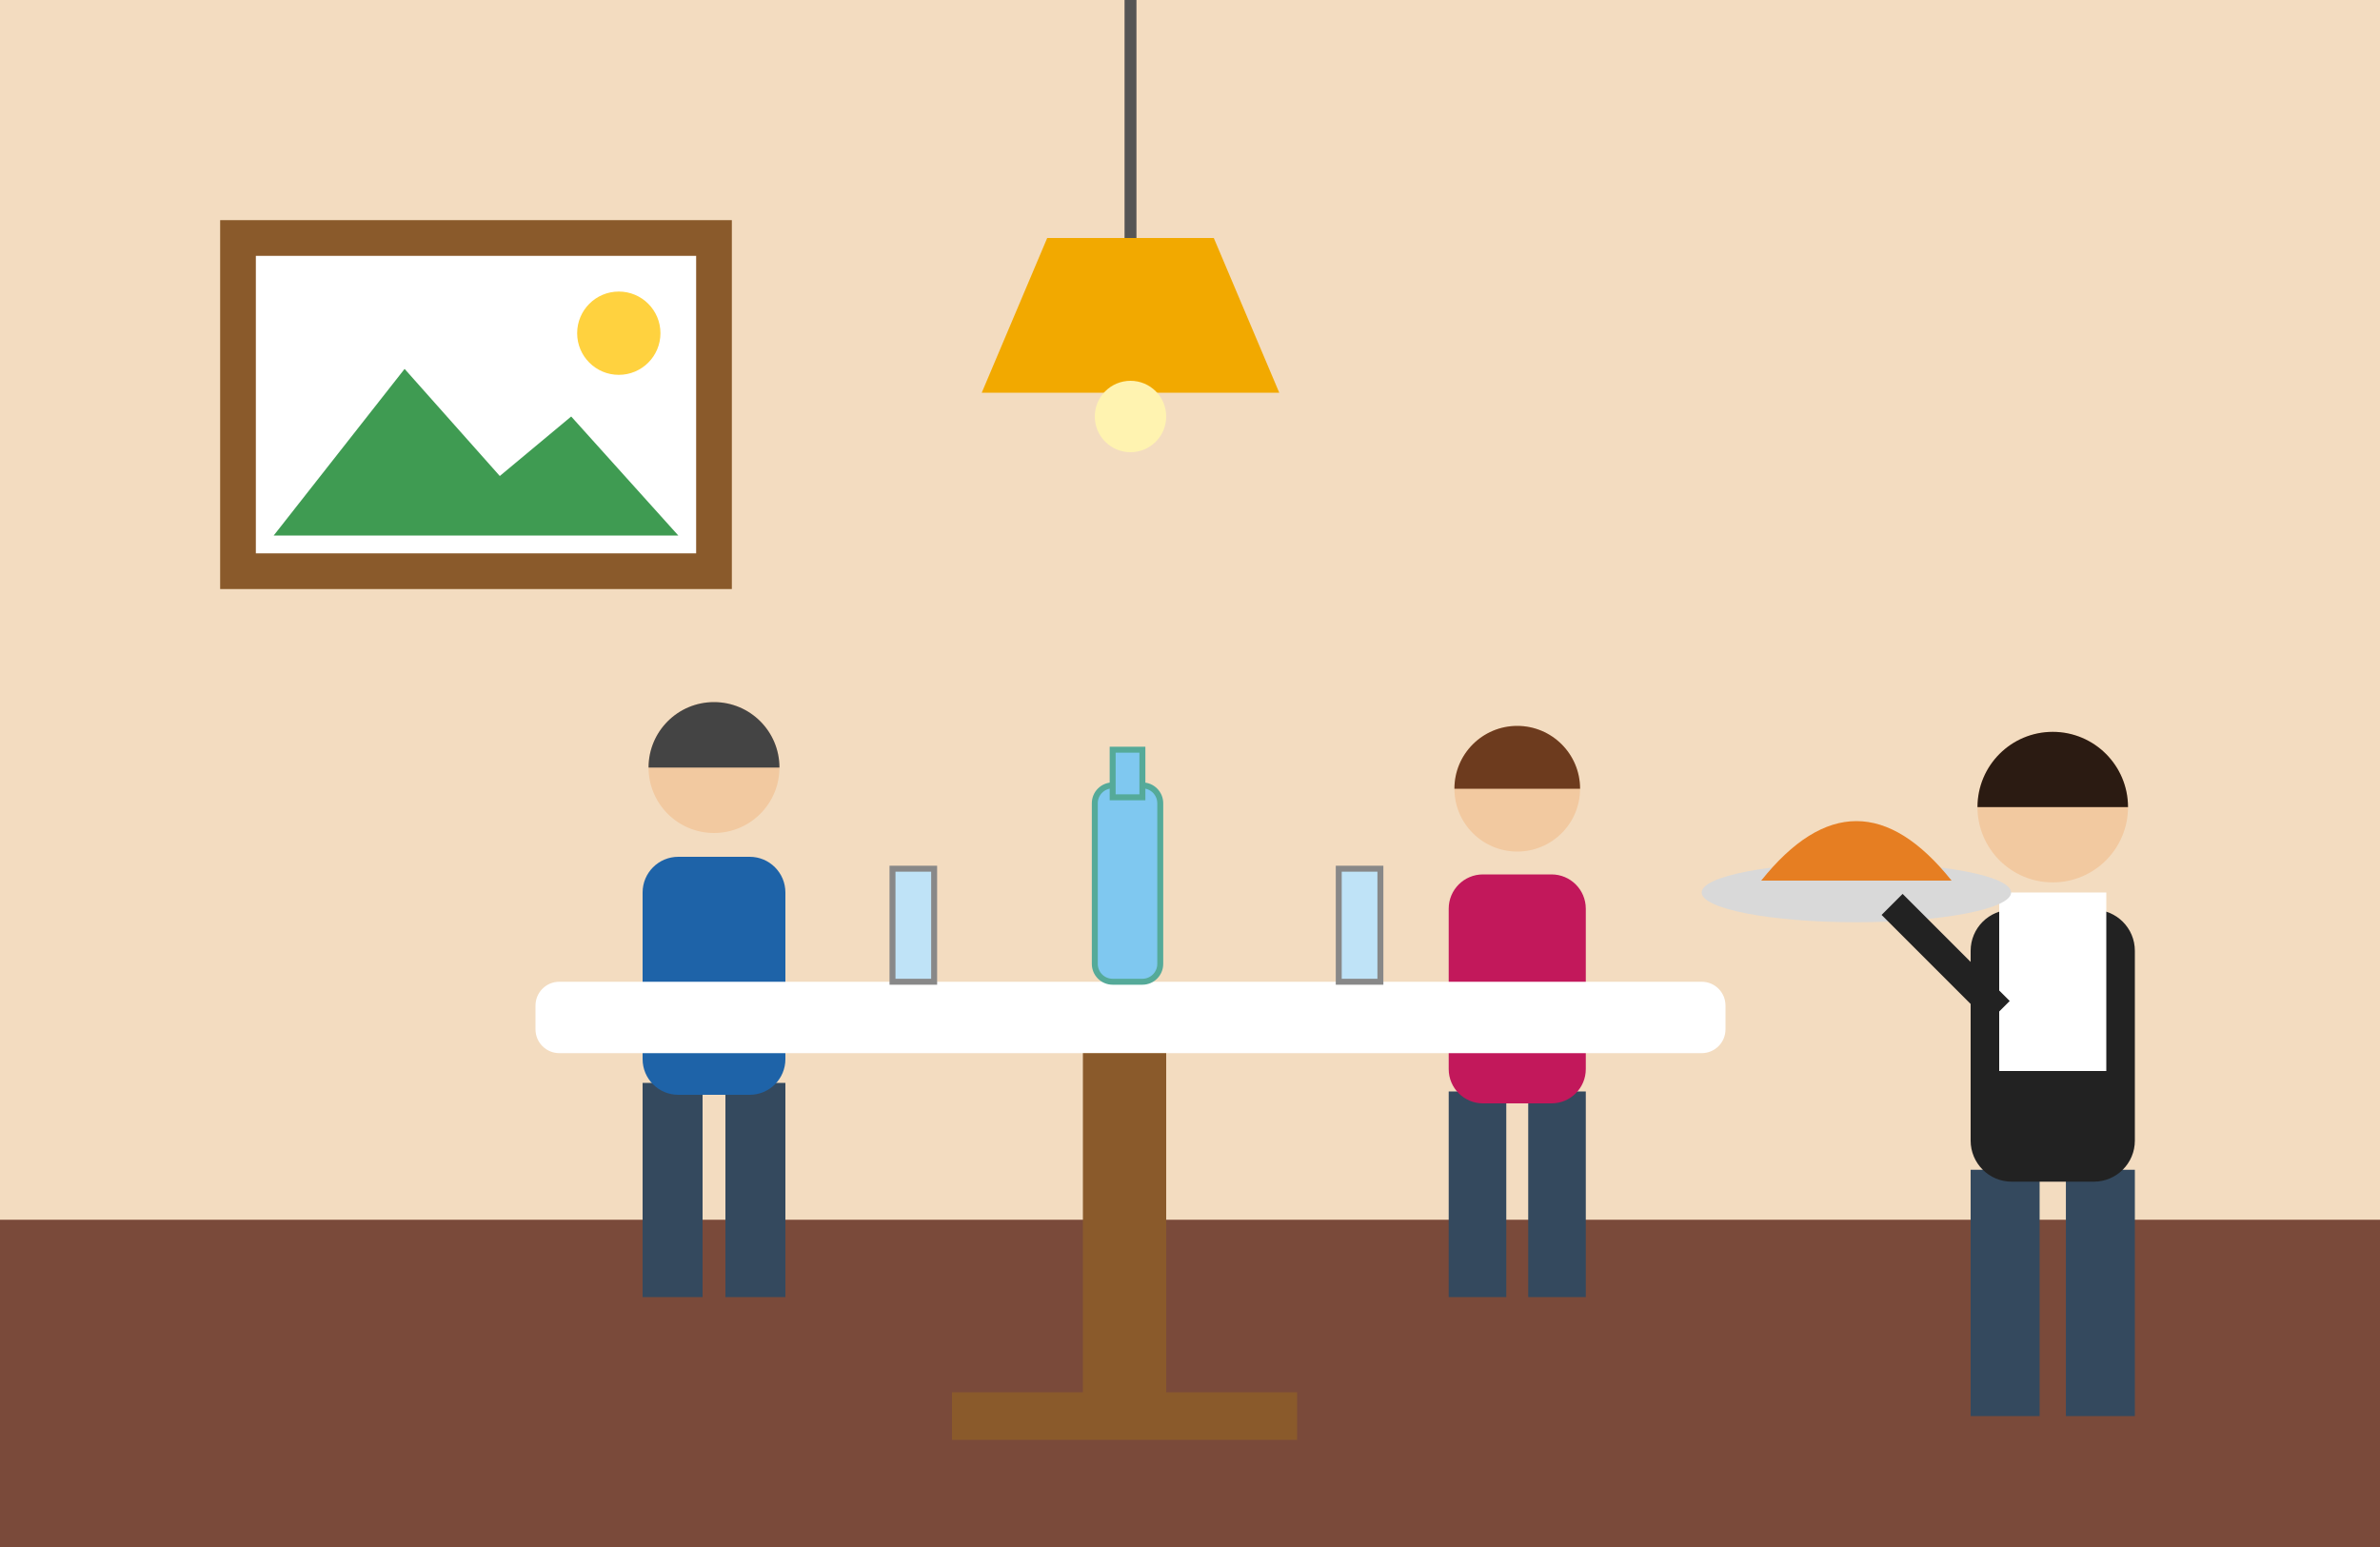
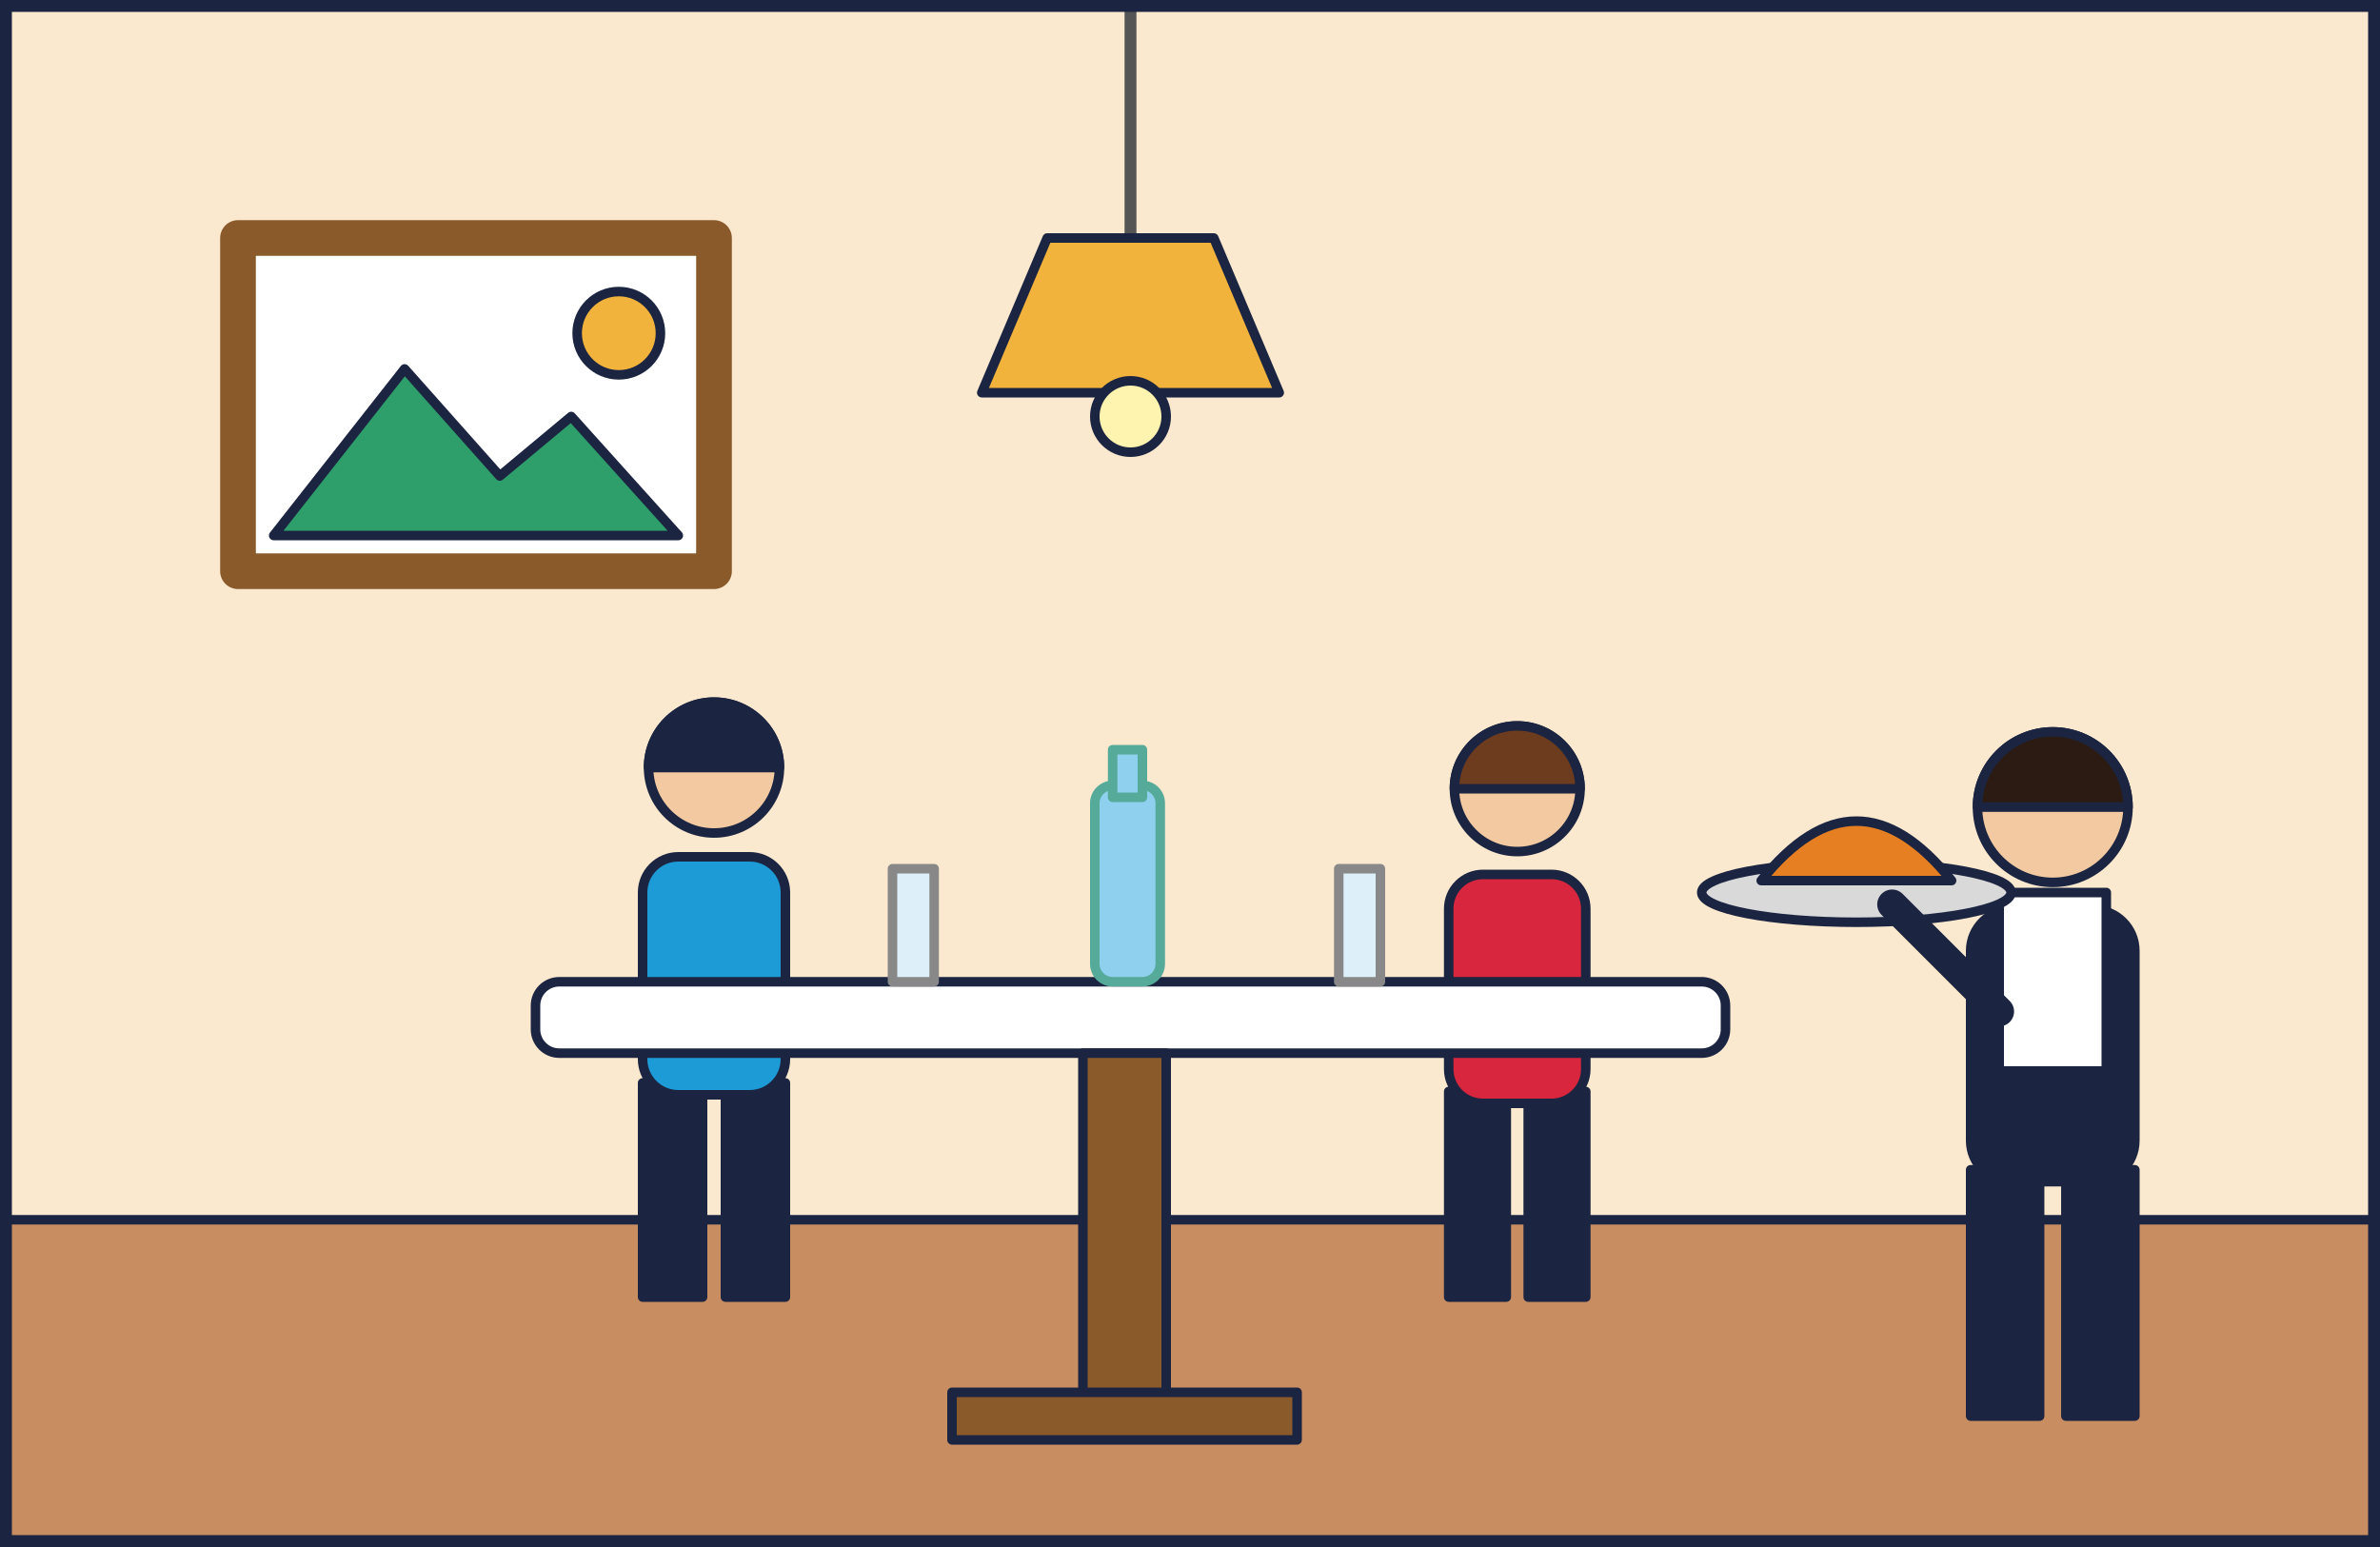
- <svg xmlns="http://www.w3.org/2000/svg" viewBox="0 0 400 260" role="img" aria-label="Am Restaurant">
-   <rect width="400" height="260" fill="#f3dcc0" />
-   <rect y="205" width="400" height="55" fill="#7a4a3a" />
-   <rect x="40" y="40" width="80" height="56" fill="#fff" stroke="#8a5a2b" stroke-width="6" />
-   <path d="M46 90 l22 -28 16 18 12 -10 18 20z" fill="#3f9b52" />
-   <circle cx="104" cy="56" r="7" fill="#ffd23f" />
-   <line x1="190" y1="0" x2="190" y2="40" stroke="#555" stroke-width="2" />
-   <path d="M165 66 L215 66 L204 40 L176 40 z" fill="#f2a900" />
-   <circle cx="190" cy="70" r="6" fill="#fff3b0" />
-   <g>
-     <rect x="108" y="182" width="10.08" height="36" fill="#34495e" />
-     <rect x="121.92" y="182" width="10.08" height="36" fill="#34495e" />
-     <rect x="108" y="144" width="24" height="40" rx="6" fill="#1e63a8" />
-     <circle cx="120" cy="129" r="11" fill="#f2c9a0" />
-     <path d="M109 129 a11 11 0 0 1 22 0 z" fill="#444" />
+ <svg xmlns="http://www.w3.org/2000/svg" viewBox="0 0 400 260" role="img" aria-label="Am Restaurant" data-style="luftpost">
+   <g stroke="#1B2440" stroke-width="1.6" stroke-linejoin="round" stroke-linecap="round">
+     <rect width="400" height="260" fill="#FBE9CF" />
+     <rect y="205" width="400" height="55" fill="#C98D62" />
+     <rect x="40" y="40" width="80" height="56" fill="#fff" stroke="#8a5a2b" stroke-width="6" />
+     <path d="M46 90 l22 -28 16 18 12 -10 18 20z" fill="#2E9E6B" />
+     <circle cx="104" cy="56" r="7" fill="#F2B33D" />
+     <line x1="190" y1="0" x2="190" y2="40" stroke="#555" stroke-width="2" />
+     <path d="M165 66 L215 66 L204 40 L176 40 z" fill="#F2B33D" />
+     <circle cx="190" cy="70" r="6" fill="#fff3b0" />
+     <g>
+       <rect x="108" y="182" width="10.08" height="36" fill="#1B2440" />
+       <rect x="121.92" y="182" width="10.08" height="36" fill="#1B2440" />
+       <rect x="108" y="144" width="24" height="40" rx="6" fill="#1C9BD7" />
+       <circle cx="120" cy="129" r="11" fill="#f2c9a0" />
+       <path d="M109 129 a11 11 0 0 1 22 0 z" fill="#1B2440" />
+     </g>
+     <g>
+       <rect x="243.48" y="183.44" width="9.677" height="34.56" fill="#1B2440" />
+       <rect x="256.843" y="183.44" width="9.677" height="34.56" fill="#1B2440" />
+       <rect x="243.48" y="146.96" width="23.04" height="38.48" rx="5.76" fill="#D7263D" />
+       <circle cx="255" cy="132.56" r="10.56" fill="#f2c9a0" />
+       <path d="M244.44 132.56 a10.56 10.56 0 0 1 21.12 0 z" fill="#6d3b1e" />
+     </g>
+     <rect x="90" y="165" width="200" height="12" rx="4" fill="#fff" />
+     <rect x="182" y="177" width="14" height="60" fill="#8a5a2b" />
+     <rect x="160" y="234" width="58" height="8" fill="#8a5a2b" />
+     <rect x="150" y="146" width="7" height="19" fill="#DDF0F9" stroke="#888" />
+     <rect x="225" y="146" width="7" height="19" fill="#DDF0F9" stroke="#888" />
+     <rect x="184" y="132" width="11" height="33" rx="3" fill="#8FD0EE" stroke="#5a9" />
+     <rect x="187" y="126" width="5" height="8" fill="#8FD0EE" stroke="#5a9" />
+     <g>
+       <rect x="331.2" y="196.6" width="11.592" height="41.4" fill="#1B2440" />
+       <rect x="347.208" y="196.6" width="11.592" height="41.4" fill="#1B2440" />
+       <rect x="331.2" y="152.9" width="27.6" height="45.7" rx="6.9" fill="#1B2440" />
+       <circle cx="345" cy="135.65" r="12.65" fill="#f2c9a0" />
+       <path d="M332.35 135.65 a12.65 12.65 0 0 1 25.3 0 z" fill="#2b1b12" />
+     </g>
+     <rect x="336" y="150" width="18" height="30" fill="#fff" />
+     <ellipse cx="312" cy="150" rx="26" ry="5" fill="#d9d9d9" />
+     <path d="M296 148 q16 -20 32 0 z" fill="#e67e22" />
+     <line x1="318" y1="152" x2="336" y2="170" stroke="#1B2440" stroke-width="5" />
  </g>
-   <g>
-     <rect x="243.48" y="183.44" width="9.677" height="34.56" fill="#34495e" />
-     <rect x="256.843" y="183.44" width="9.677" height="34.56" fill="#34495e" />
-     <rect x="243.48" y="146.96" width="23.04" height="38.48" rx="5.76" fill="#c2185b" />
-     <circle cx="255" cy="132.56" r="10.56" fill="#f2c9a0" />
-     <path d="M244.44 132.56 a10.56 10.56 0 0 1 21.12 0 z" fill="#6d3b1e" />
-   </g>
-   <rect x="90" y="165" width="200" height="12" rx="4" fill="#fff" />
-   <rect x="182" y="177" width="14" height="60" fill="#8a5a2b" />
-   <rect x="160" y="234" width="58" height="8" fill="#8a5a2b" />
-   <rect x="150" y="146" width="7" height="19" fill="#bfe3f7" stroke="#888" />
-   <rect x="225" y="146" width="7" height="19" fill="#bfe3f7" stroke="#888" />
-   <rect x="184" y="132" width="11" height="33" rx="3" fill="#7fc8f0" stroke="#5a9" />
-   <rect x="187" y="126" width="5" height="8" fill="#7fc8f0" stroke="#5a9" />
-   <g>
-     <rect x="331.2" y="196.6" width="11.592" height="41.4" fill="#34495e" />
-     <rect x="347.208" y="196.6" width="11.592" height="41.4" fill="#34495e" />
-     <rect x="331.2" y="152.9" width="27.6" height="45.7" rx="6.9" fill="#222222" />
-     <circle cx="345" cy="135.65" r="12.65" fill="#f2c9a0" />
-     <path d="M332.35 135.65 a12.65 12.65 0 0 1 25.3 0 z" fill="#2b1b12" />
-   </g>
-   <rect x="336" y="150" width="18" height="30" fill="#fff" />
-   <ellipse cx="312" cy="150" rx="26" ry="5" fill="#d9d9d9" />
-   <path d="M296 148 q16 -20 32 0 z" fill="#e67e22" />
-   <line x1="318" y1="152" x2="336" y2="170" stroke="#222" stroke-width="5" />
+   <rect x="1" y="1" width="398" height="258" fill="none" stroke="#1B2440" stroke-width="2" />
</svg>
